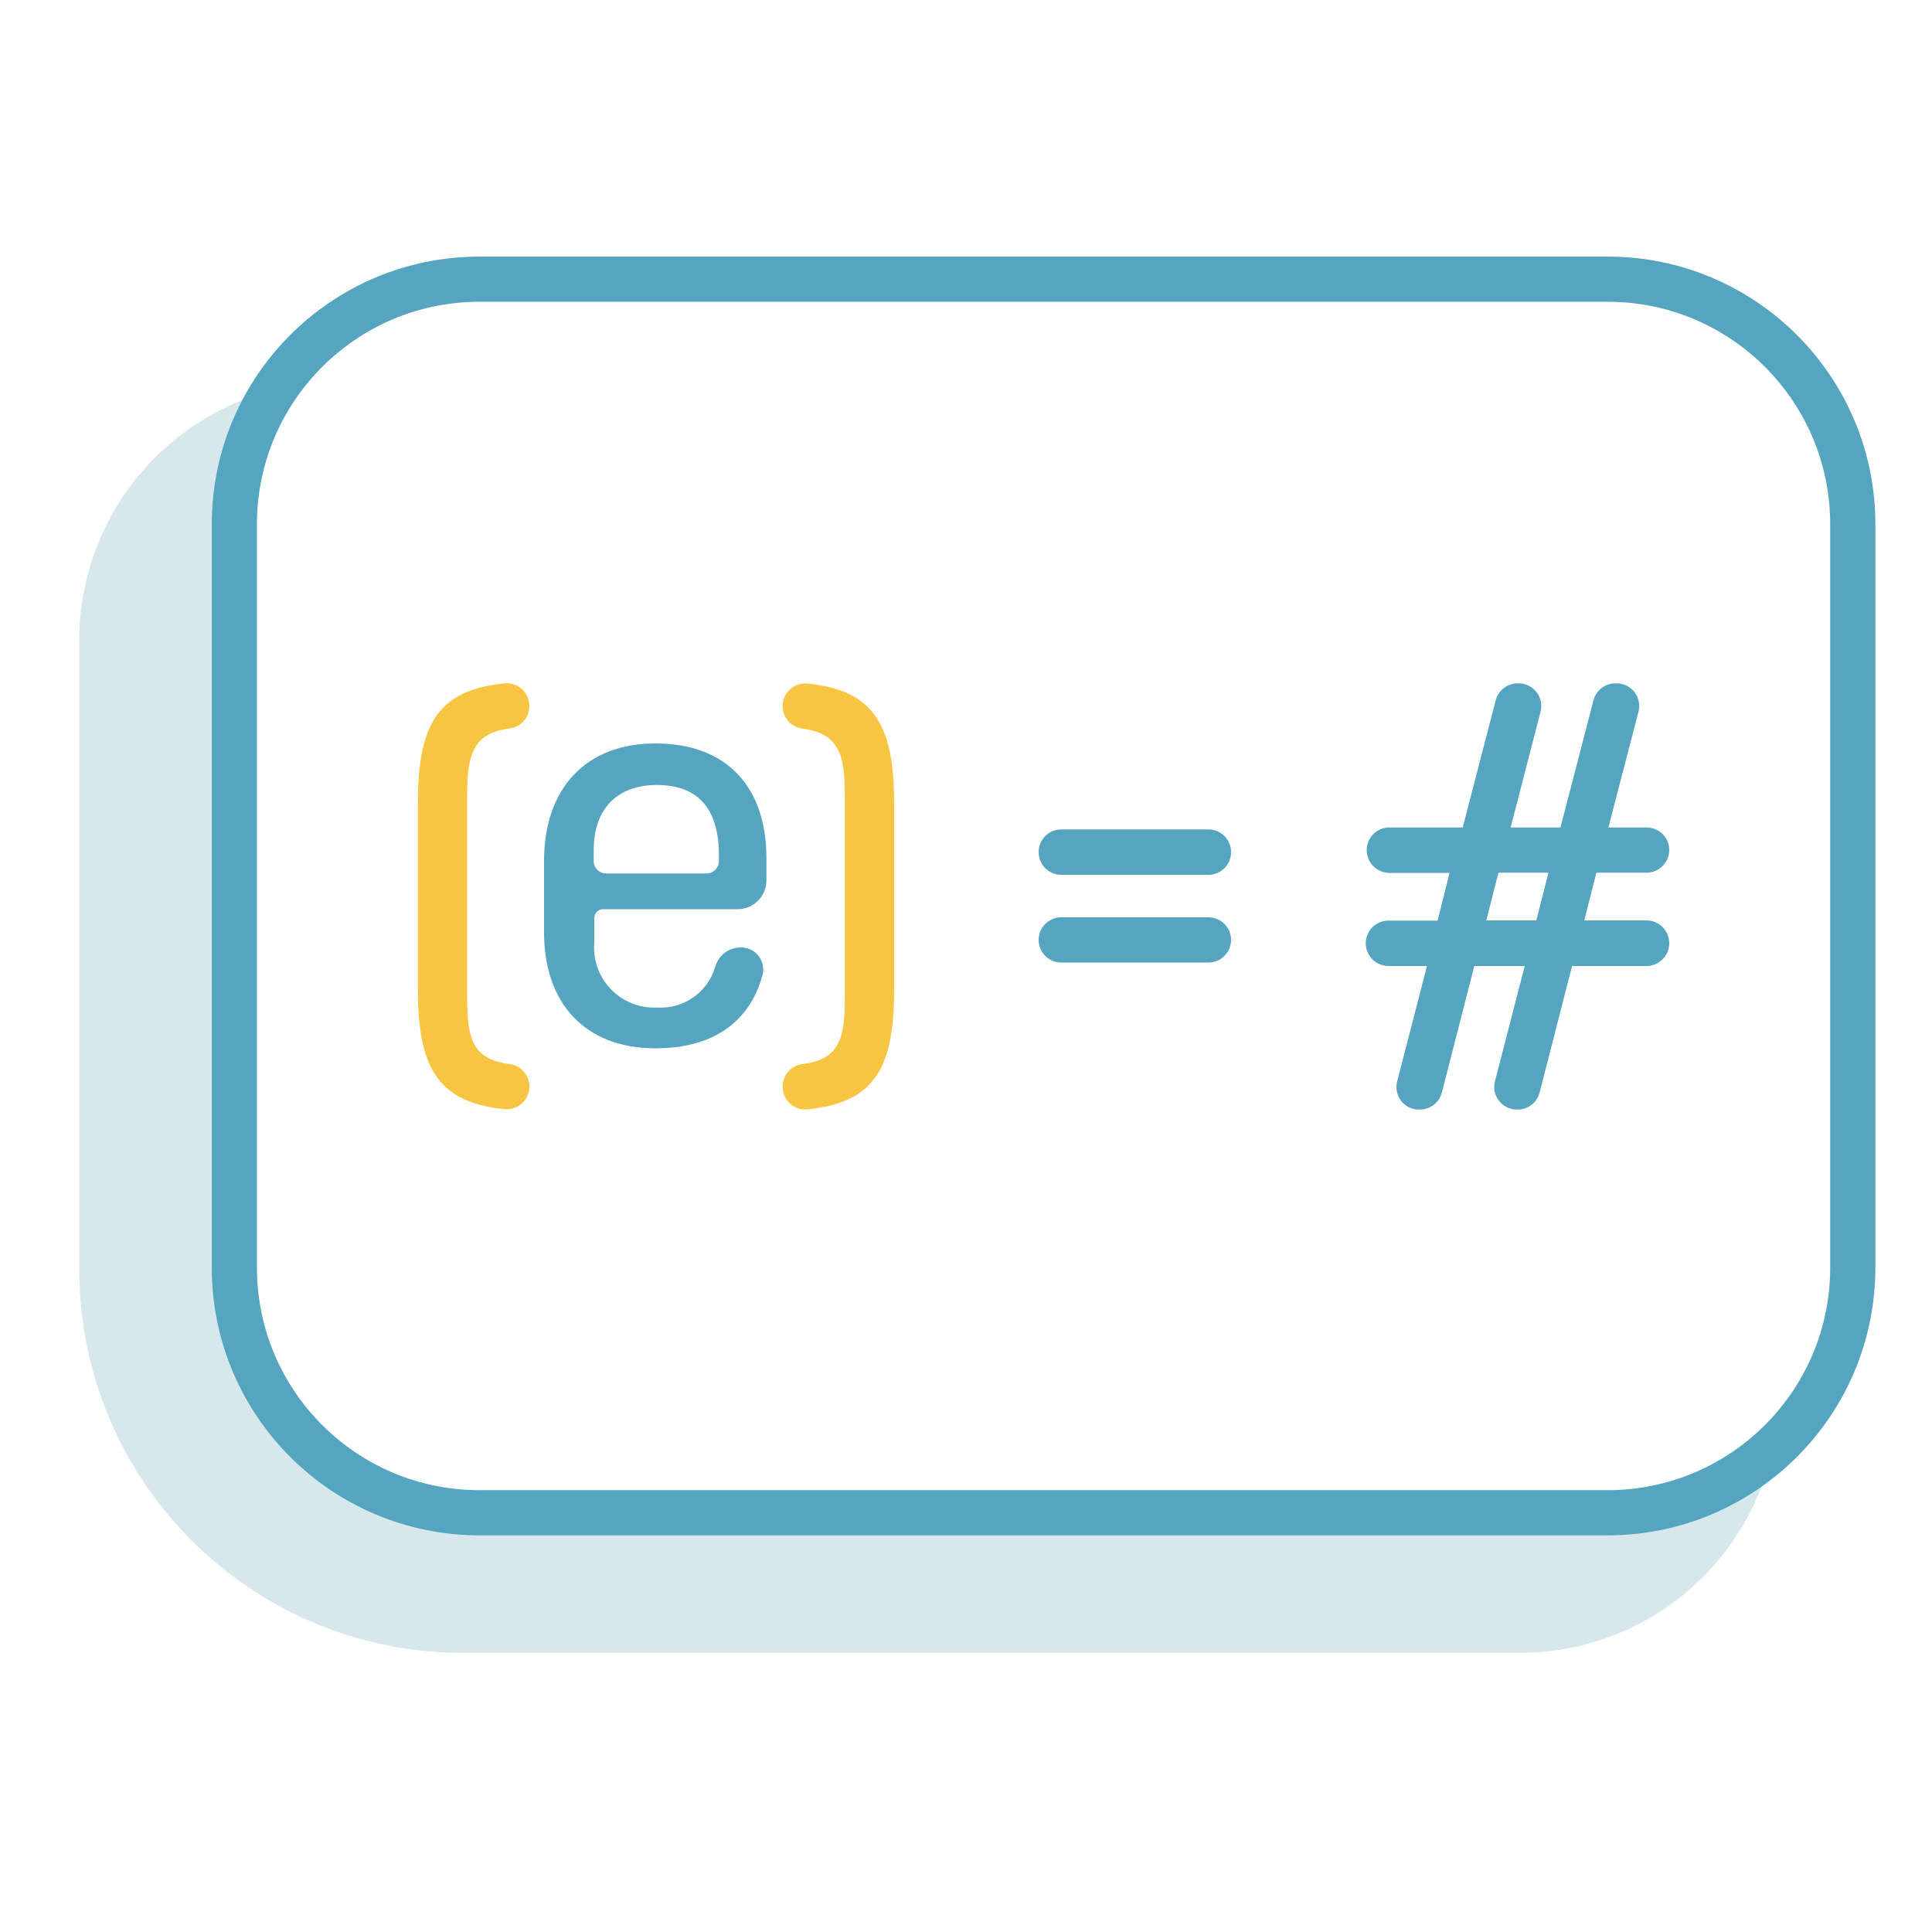
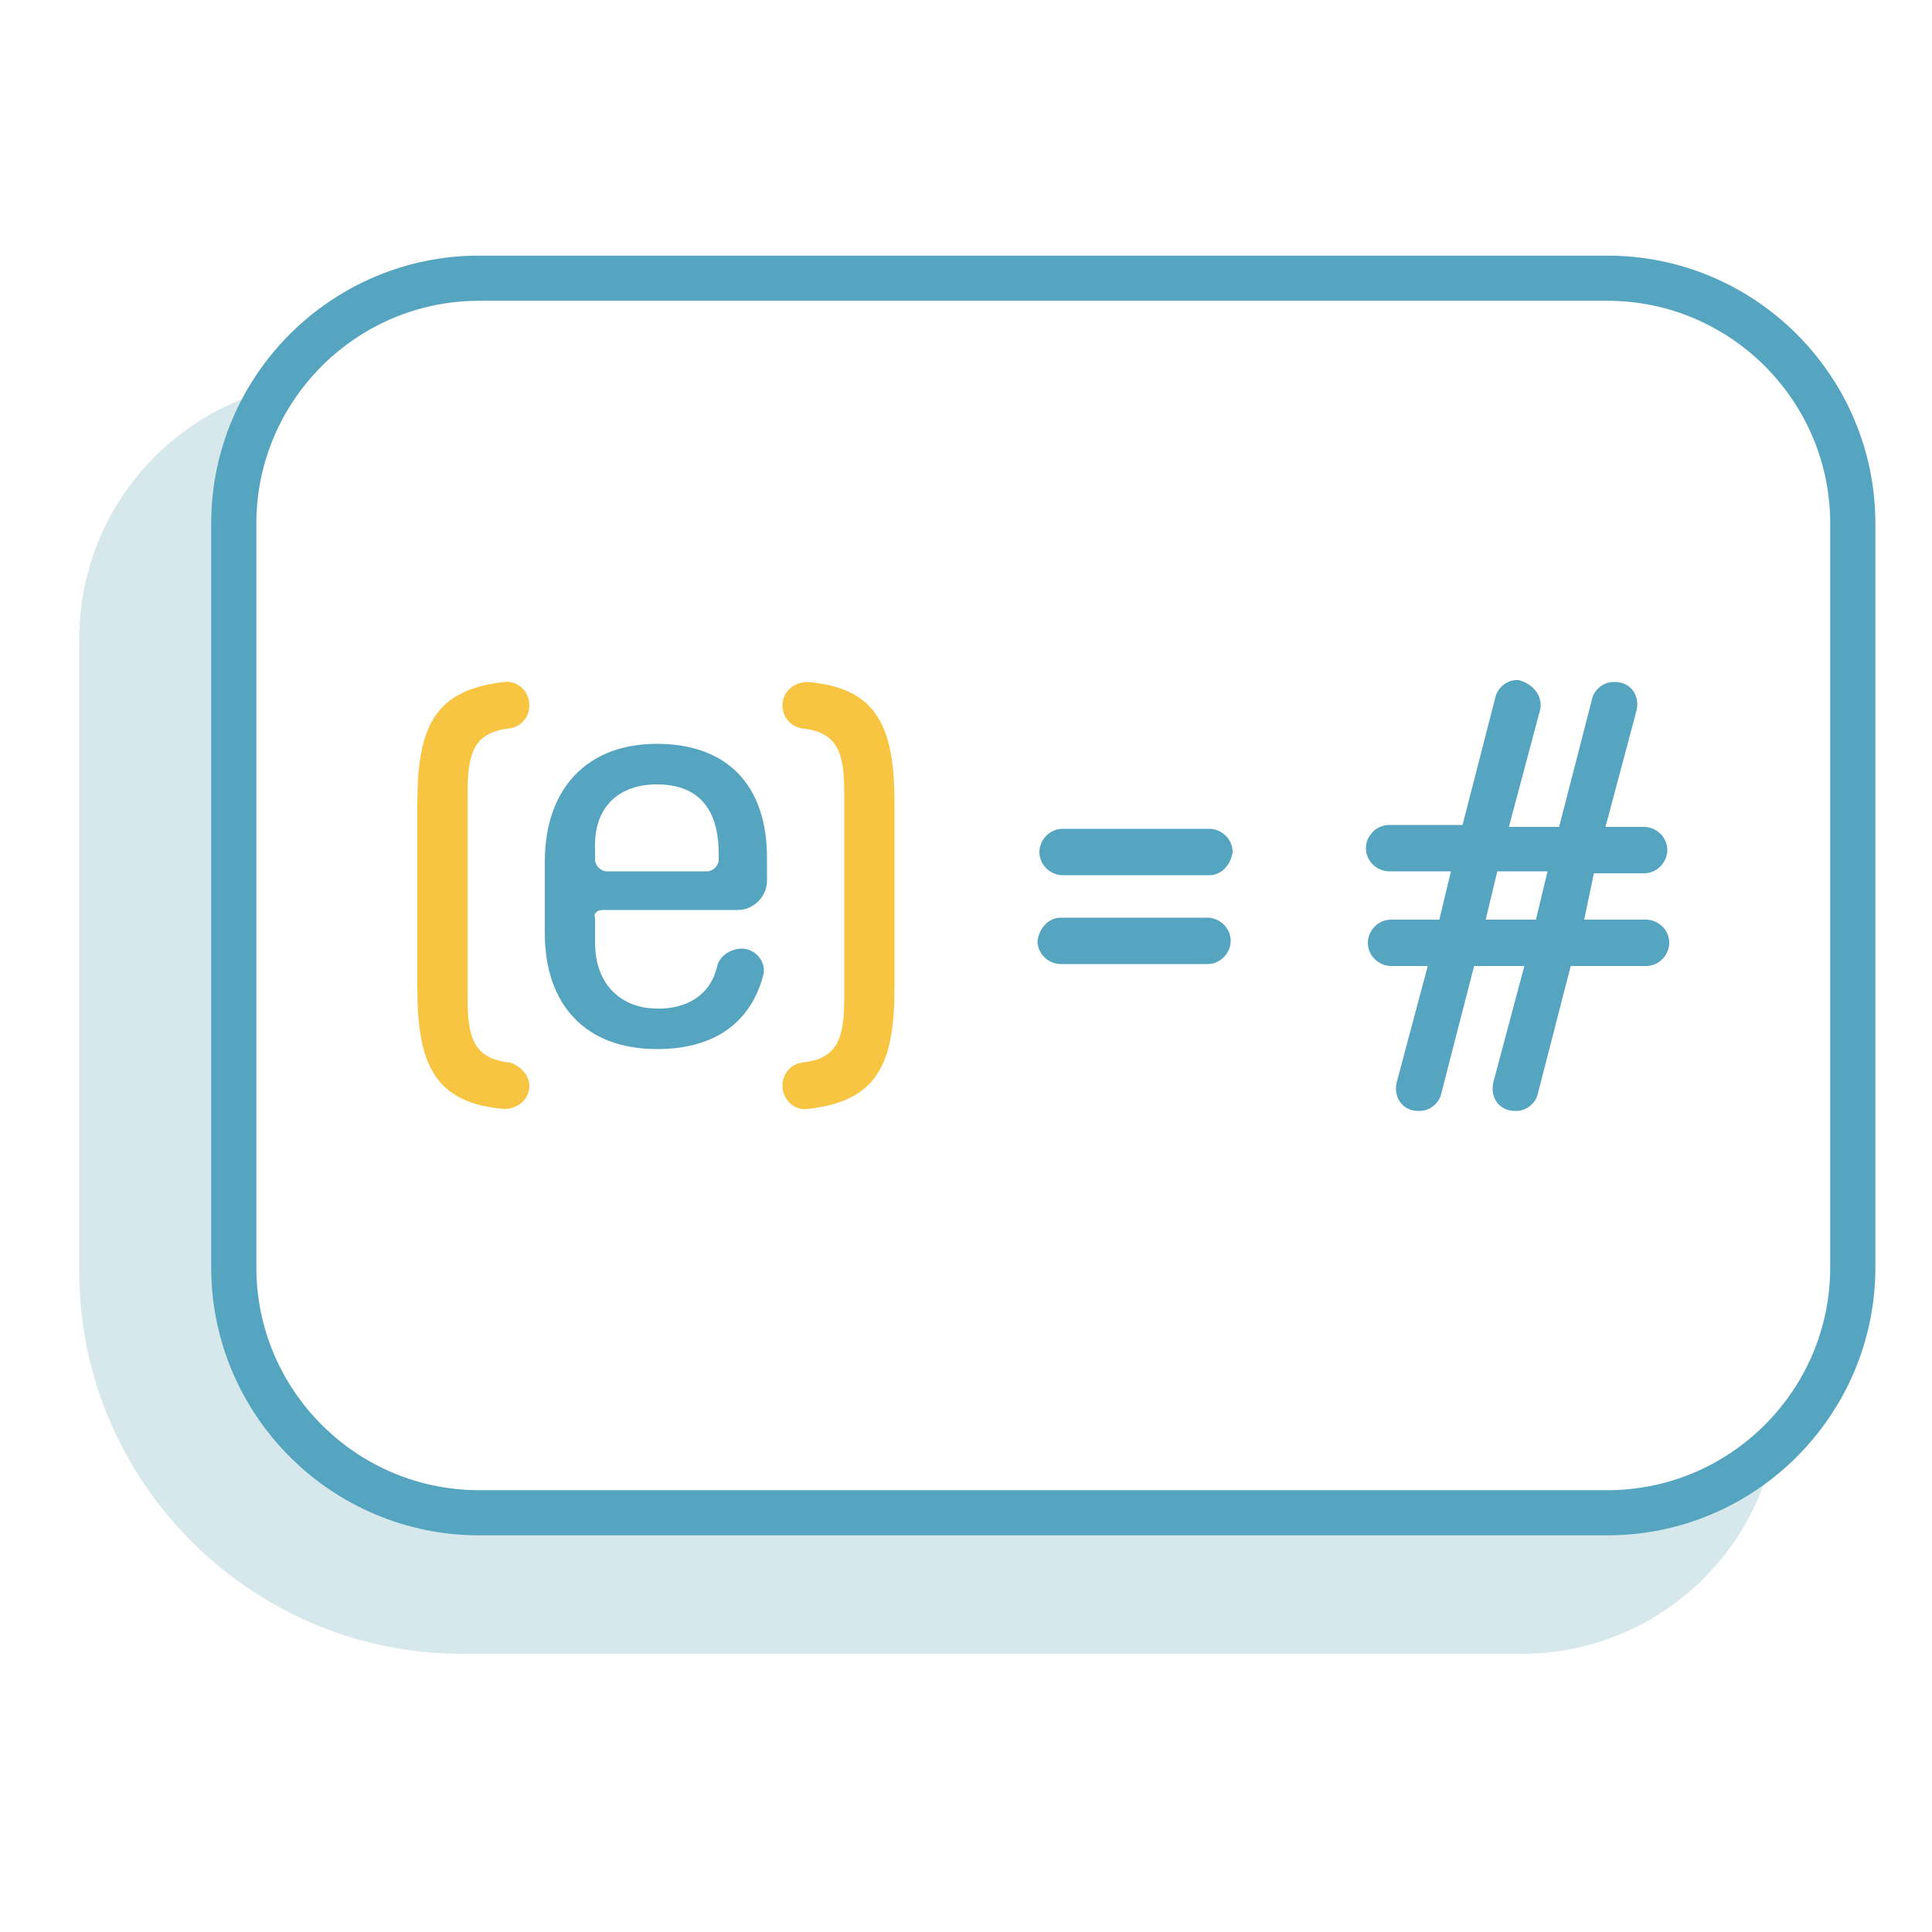
- <svg xmlns="http://www.w3.org/2000/svg" id="Layer_1" data-name="Layer 1" viewBox="0 0 100 100">
-   <path d="M82.84,78.3H27.64c-14.06,0-15.88-8.3-15.88-15.63V27.15c0-.93,2.92-6.25,3.1-7.12A13.38,13.38,0,0,0,4.1,33.1V65.75a19.86,19.86,0,0,0,19.79,19.8H78.77a13.38,13.38,0,0,0,13-10.63C91,75.08,83.72,78.3,82.84,78.3Z" style="fill:#d7e8ed" />
-   <rect x="12.13" y="14.45" width="83.77" height="63.85" rx="12.69" style="fill:none;stroke:#56a5c0;stroke-linecap:round;stroke-linejoin:round;stroke-width:2.338px" />
-   <path d="M31.19,47.06h7a1.49,1.49,0,0,0,1.48-1.49V44.42c0-3.76-2.12-5.94-5.74-5.94s-5.77,2.34-5.77,6.08v3.7c0,3.67,2.12,6,5.77,6,3.86,0,5.13-2.25,5.54-3.8a1.14,1.14,0,0,0-1.12-1.42,1.37,1.37,0,0,0-1.33,1A2.94,2.94,0,0,1,34,52.15a3.11,3.11,0,0,1-3.24-3.37V47.52A.47.47,0,0,1,31.19,47.06ZM34,40.63c2,0,3.21,1.09,3.21,3.63v.31a.64.64,0,0,1-.63.64H31.36a.64.64,0,0,1-.63-.64V44C30.73,41.81,32,40.63,34,40.63Z" style="fill:#56a5c0" />
-   <path d="M62.55,45.28H54.93a1.17,1.17,0,0,1-1.17-1.17h0a1.17,1.17,0,0,1,1.17-1.18h7.62a1.17,1.17,0,0,1,1.17,1.18h0A1.17,1.17,0,0,1,62.55,45.28Zm-7.62,2.2h7.62a1.17,1.17,0,0,1,1.17,1.17h0a1.17,1.17,0,0,1-1.17,1.17H54.93a1.17,1.17,0,0,1-1.17-1.17h0A1.17,1.17,0,0,1,54.93,47.48Z" style="fill:#56a5c0" />
-   <path d="M79.74,36.83l-1.55,6h2.58l1.71-6.59a1.17,1.17,0,0,1,1.13-.87h.06a1.17,1.17,0,0,1,1.14,1.46l-1.56,6h2A1.17,1.17,0,0,1,86.4,44h0a1.18,1.18,0,0,1-1.18,1.17H82.63L82,47.64h3.22a1.18,1.18,0,0,1,1.18,1.18h0A1.18,1.18,0,0,1,85.22,50H81.37l-1.68,6.55a1.17,1.17,0,0,1-1.13.88H78.5A1.17,1.17,0,0,1,77.37,56l1.55-6H76.31l-1.68,6.55a1.17,1.17,0,0,1-1.14.88h0A1.16,1.16,0,0,1,72.31,56l1.55-6h-2a1.18,1.18,0,0,1-1.17-1.17h0a1.18,1.18,0,0,1,1.17-1.18h2.55l.62-2.47H71.91A1.18,1.18,0,0,1,70.74,44h0a1.17,1.17,0,0,1,1.17-1.17h3.8l1.71-6.59a1.17,1.17,0,0,1,1.13-.87h.06A1.17,1.17,0,0,1,79.74,36.83ZM76.93,47.64h2.59l.63-2.47H77.56Z" style="fill:#56a5c0" />
-   <path d="M27.4,56.24a1.17,1.17,0,0,1-1.26,1.17c-3.59-.34-4.51-2.29-4.51-6.25V41.63c0-4,.92-5.92,4.51-6.26a1.17,1.17,0,0,1,1.26,1.17h0a1.17,1.17,0,0,1-1,1.16c-1.89.24-2.22,1.31-2.22,3.43V51.65c0,2.14.29,3.19,2.22,3.43a1.17,1.17,0,0,1,1,1.16Z" style="fill:#f7c542" />
-   <path d="M40.51,56.24a1.17,1.17,0,0,1,1-1.16c1.93-.24,2.22-1.29,2.22-3.43V41.14c0-2.12-.33-3.19-2.22-3.43a1.17,1.17,0,0,1-1-1.16h0a1.17,1.17,0,0,1,1.26-1.17c3.59.34,4.51,2.3,4.51,6.26v9.53c0,4-.92,5.91-4.51,6.25a1.16,1.16,0,0,1-1.26-1.17Z" style="fill:#f7c542" />
+ <svg xmlns="http://www.w3.org/2000/svg" version="1.1" id="Layer_1" x="0px" y="0px" viewBox="0 0 100 100" style="enable-background:new 0 0 100 100;" xml:space="preserve">
+   <path style="fill:#D7E8ED;" d="M82.8,78.3H27.6c-14.1,0-15.9-8.3-15.9-15.6V27.1c0-0.9,2.9-6.2,3.1-7.1C8.7,21.2,4.1,26.6,4.1,33.1  v32.7c0,10.9,8.9,19.8,19.8,19.8h54.9c6.4,0,11.8-4.6,13-10.6C91,75.1,83.7,78.3,82.8,78.3z" />
+   <path style="fill:none;stroke:#56A5C0;stroke-width:2.338;stroke-linecap:round;stroke-linejoin:round;stroke-miterlimit:10;" d="  M83.2,78.3H24.8c-7,0-12.7-5.7-12.7-12.7V27.1c0-7,5.7-12.7,12.7-12.7h58.4c7,0,12.7,5.7,12.7,12.7v38.5  C95.9,72.6,90.2,78.3,83.2,78.3z" />
+   <g>
+     <path style="fill:#56A5C0;" d="M31.2,47.1h7c0.8,0,1.5-0.7,1.5-1.5v-1.2c0-3.8-2.1-5.9-5.7-5.9c-3.6,0-5.8,2.3-5.8,6.1v3.7   c0,3.7,2.1,6,5.8,6c3.9,0,5.1-2.3,5.5-3.8c0.2-0.7-0.4-1.4-1.1-1.4c-0.6,0-1.2,0.4-1.3,1c-0.6,2.3-3.1,2.1-3.1,2.1   c-1.8,0-3.2-1.2-3.2-3.4v-1.3C30.7,47.3,30.9,47.1,31.2,47.1z M34,40.6c2,0,3.2,1.1,3.2,3.6v0.3c0,0.3-0.3,0.6-0.6,0.6h-5.2   c-0.3,0-0.6-0.3-0.6-0.6l0-0.5C30.7,41.8,32,40.6,34,40.6z" />
+     <path style="fill:#56A5C0;" d="M62.6,45.3h-7.6c-0.6,0-1.2-0.5-1.2-1.2v0c0-0.6,0.5-1.2,1.2-1.2h7.6c0.6,0,1.2,0.5,1.2,1.2v0   C63.7,44.8,63.2,45.3,62.6,45.3z M54.9,47.5h7.6c0.6,0,1.2,0.5,1.2,1.2v0c0,0.6-0.5,1.2-1.2,1.2h-7.6c-0.6,0-1.2-0.5-1.2-1.2v0   C53.8,48,54.3,47.5,54.9,47.5z" />
+     <path style="fill:#56A5C0;" d="M79.7,36.8l-1.6,6h2.6l1.7-6.6c0.1-0.5,0.6-0.9,1.1-0.9h0.1c0.8,0,1.3,0.7,1.1,1.5l-1.6,6h2   c0.6,0,1.2,0.5,1.2,1.2v0c0,0.6-0.5,1.2-1.2,1.2h-2.6L82,47.6h3.2c0.6,0,1.2,0.5,1.2,1.2v0c0,0.6-0.5,1.2-1.2,1.2h-3.9l-1.7,6.6   c-0.1,0.5-0.6,0.9-1.1,0.9h-0.1c-0.8,0-1.3-0.7-1.1-1.5l1.6-6h-2.6l-1.7,6.6c-0.1,0.5-0.6,0.9-1.1,0.9h-0.1c-0.8,0-1.3-0.7-1.1-1.5   l1.6-6h-1.9c-0.6,0-1.2-0.5-1.2-1.2v0c0-0.6,0.5-1.2,1.2-1.2h2.5l0.6-2.5h-3.2c-0.6,0-1.2-0.5-1.2-1.2v0c0-0.6,0.5-1.2,1.2-1.2h3.8   l1.7-6.6c0.1-0.5,0.6-0.9,1.1-0.9h0.1C79.4,35.4,79.9,36.1,79.7,36.8z M76.9,47.6h2.6l0.6-2.5h-2.6L76.9,47.6z" />
+     <g>
+       <path style="fill:#F7C542;" d="M27.4,56.2c0,0.7-0.6,1.2-1.3,1.2c-3.6-0.3-4.5-2.3-4.5-6.3v-9.5c0-4,0.9-5.9,4.5-6.3    c0.7-0.1,1.3,0.5,1.3,1.2v0c0,0.6-0.4,1.1-1,1.2c-1.9,0.2-2.2,1.3-2.2,3.4v10.5c0,2.1,0.3,3.2,2.2,3.4    C27,55.2,27.4,55.7,27.4,56.2L27.4,56.2z" />
+     </g>
+     <path style="fill:#F7C542;" d="M40.5,56.2c0-0.6,0.4-1.1,1-1.2c1.9-0.2,2.2-1.3,2.2-3.4V41.1c0-2.1-0.3-3.2-2.2-3.4   c-0.6-0.1-1-0.6-1-1.2v0c0-0.7,0.6-1.2,1.3-1.2c3.6,0.3,4.5,2.3,4.5,6.3v9.5c0,4-0.9,5.9-4.5,6.3C41.1,57.5,40.5,56.9,40.5,56.2   L40.5,56.2z" />
+   </g>
</svg>
